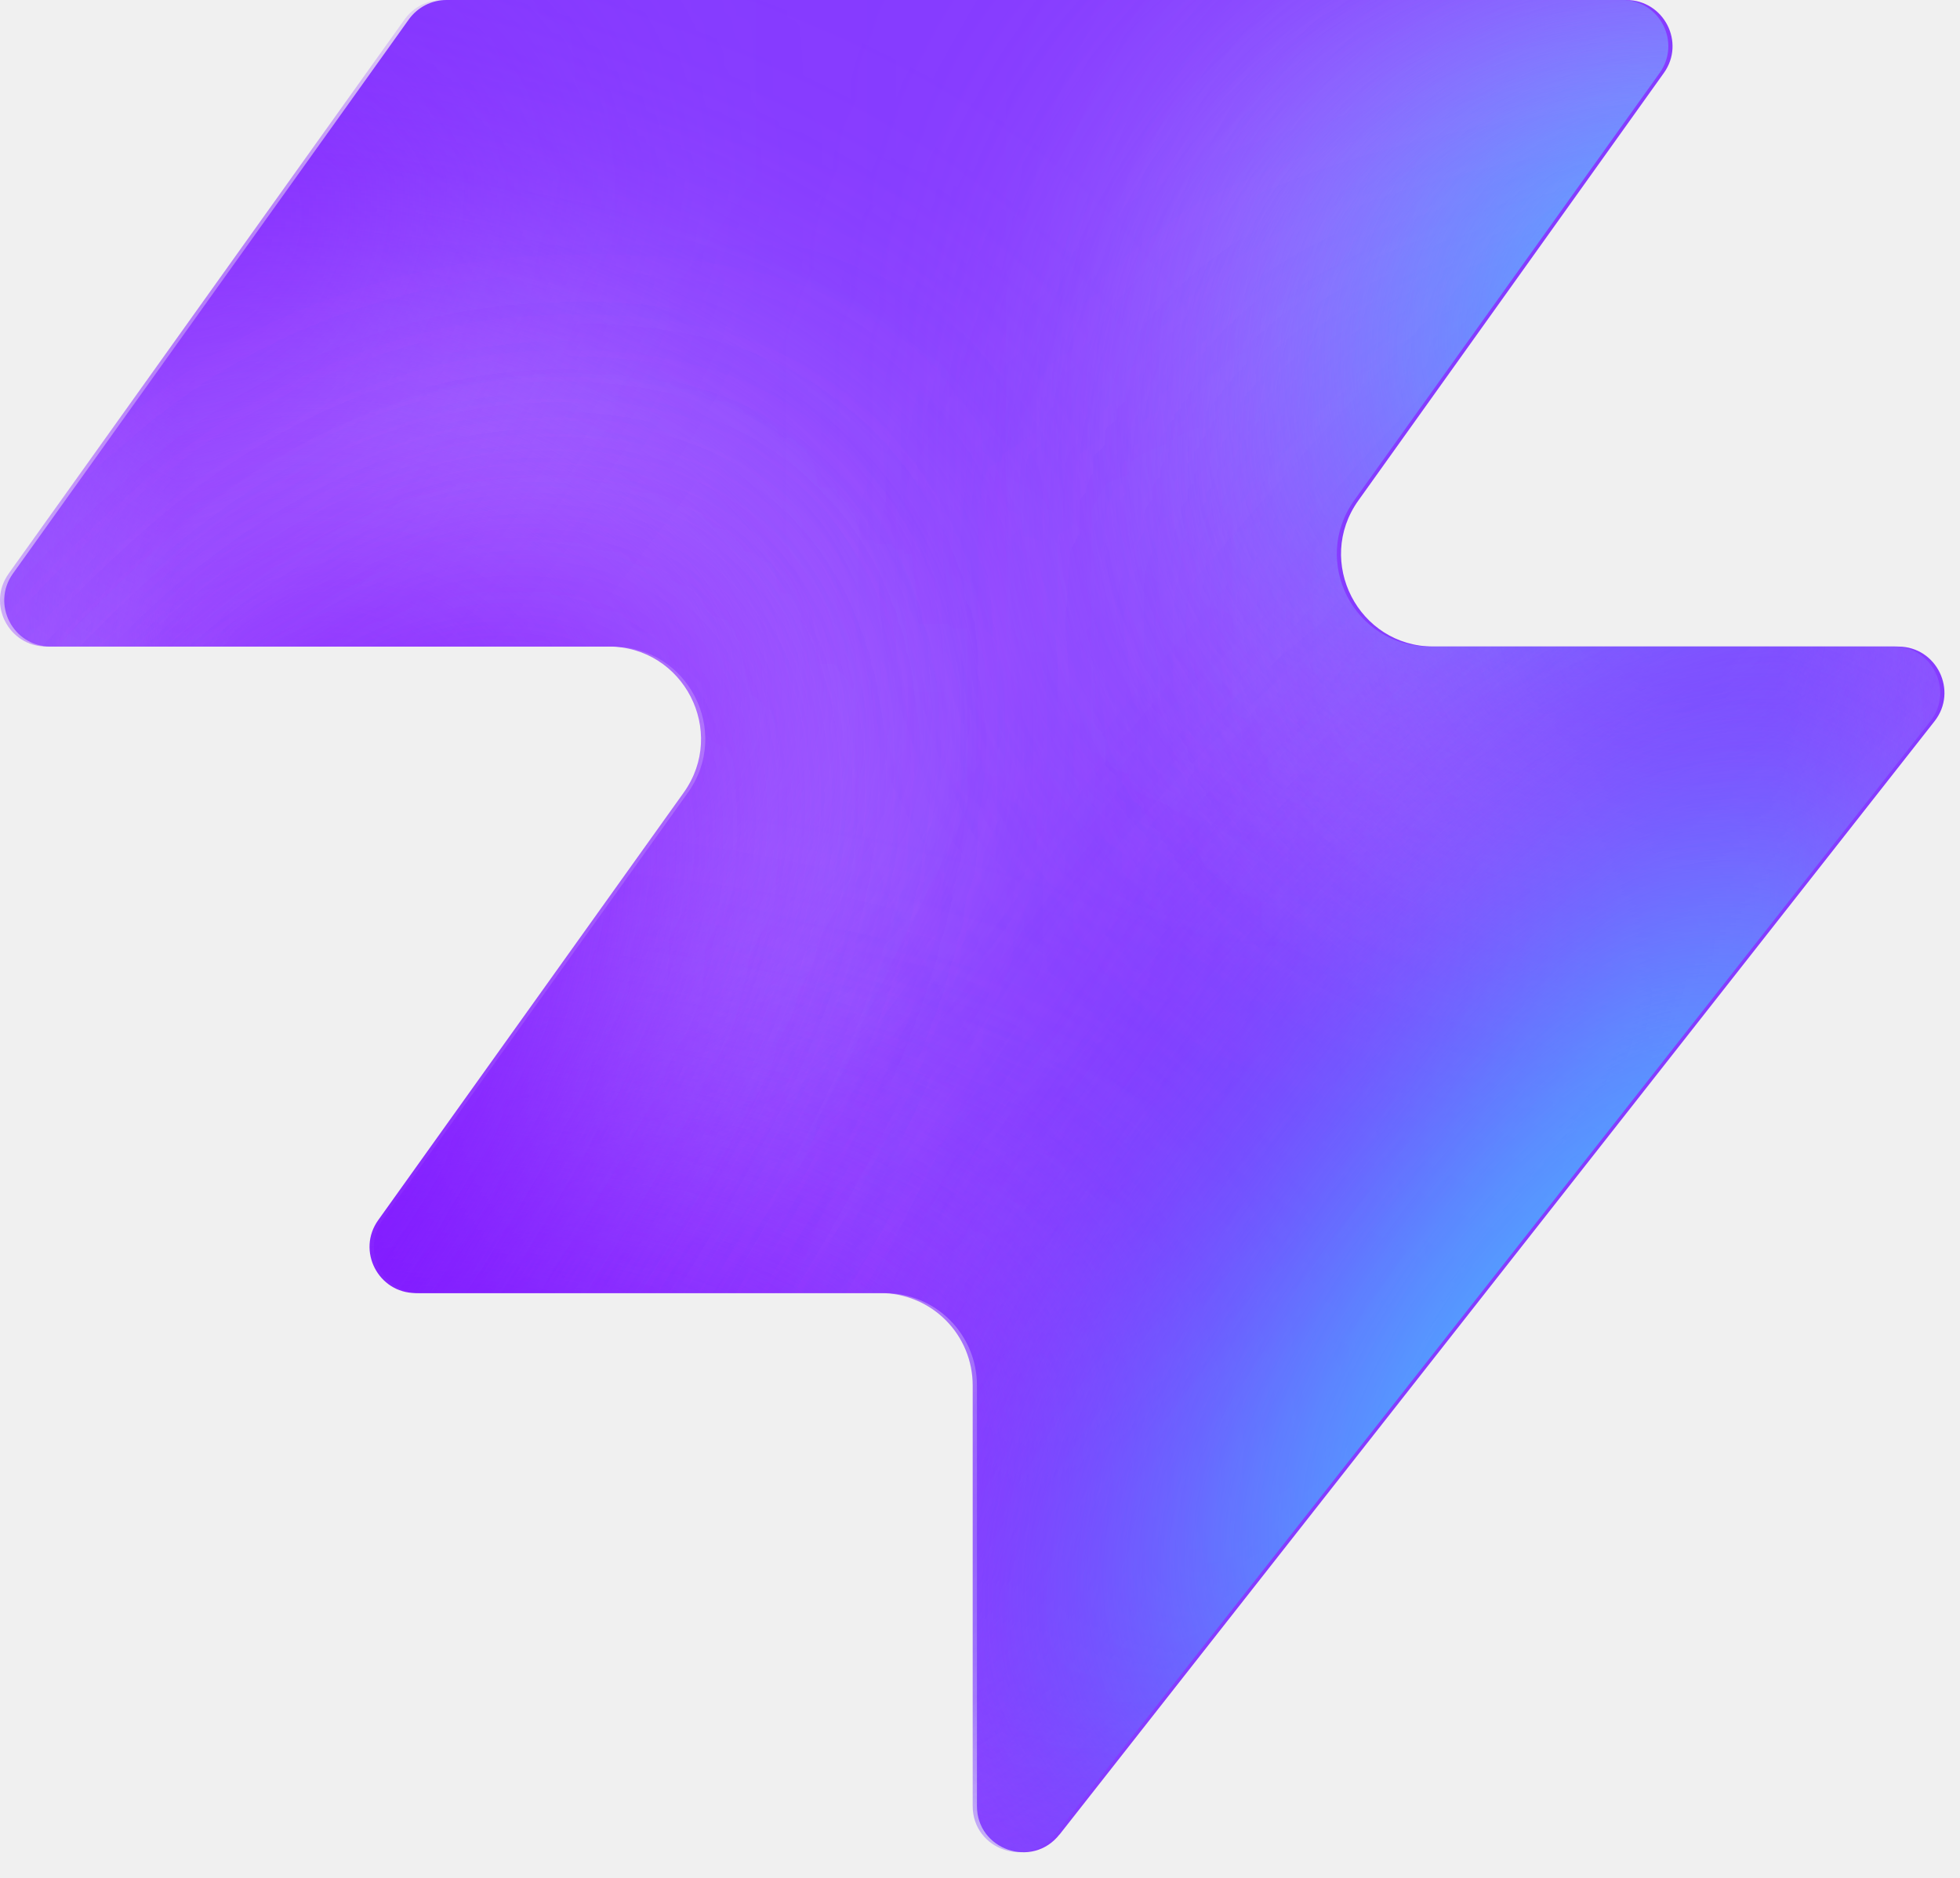
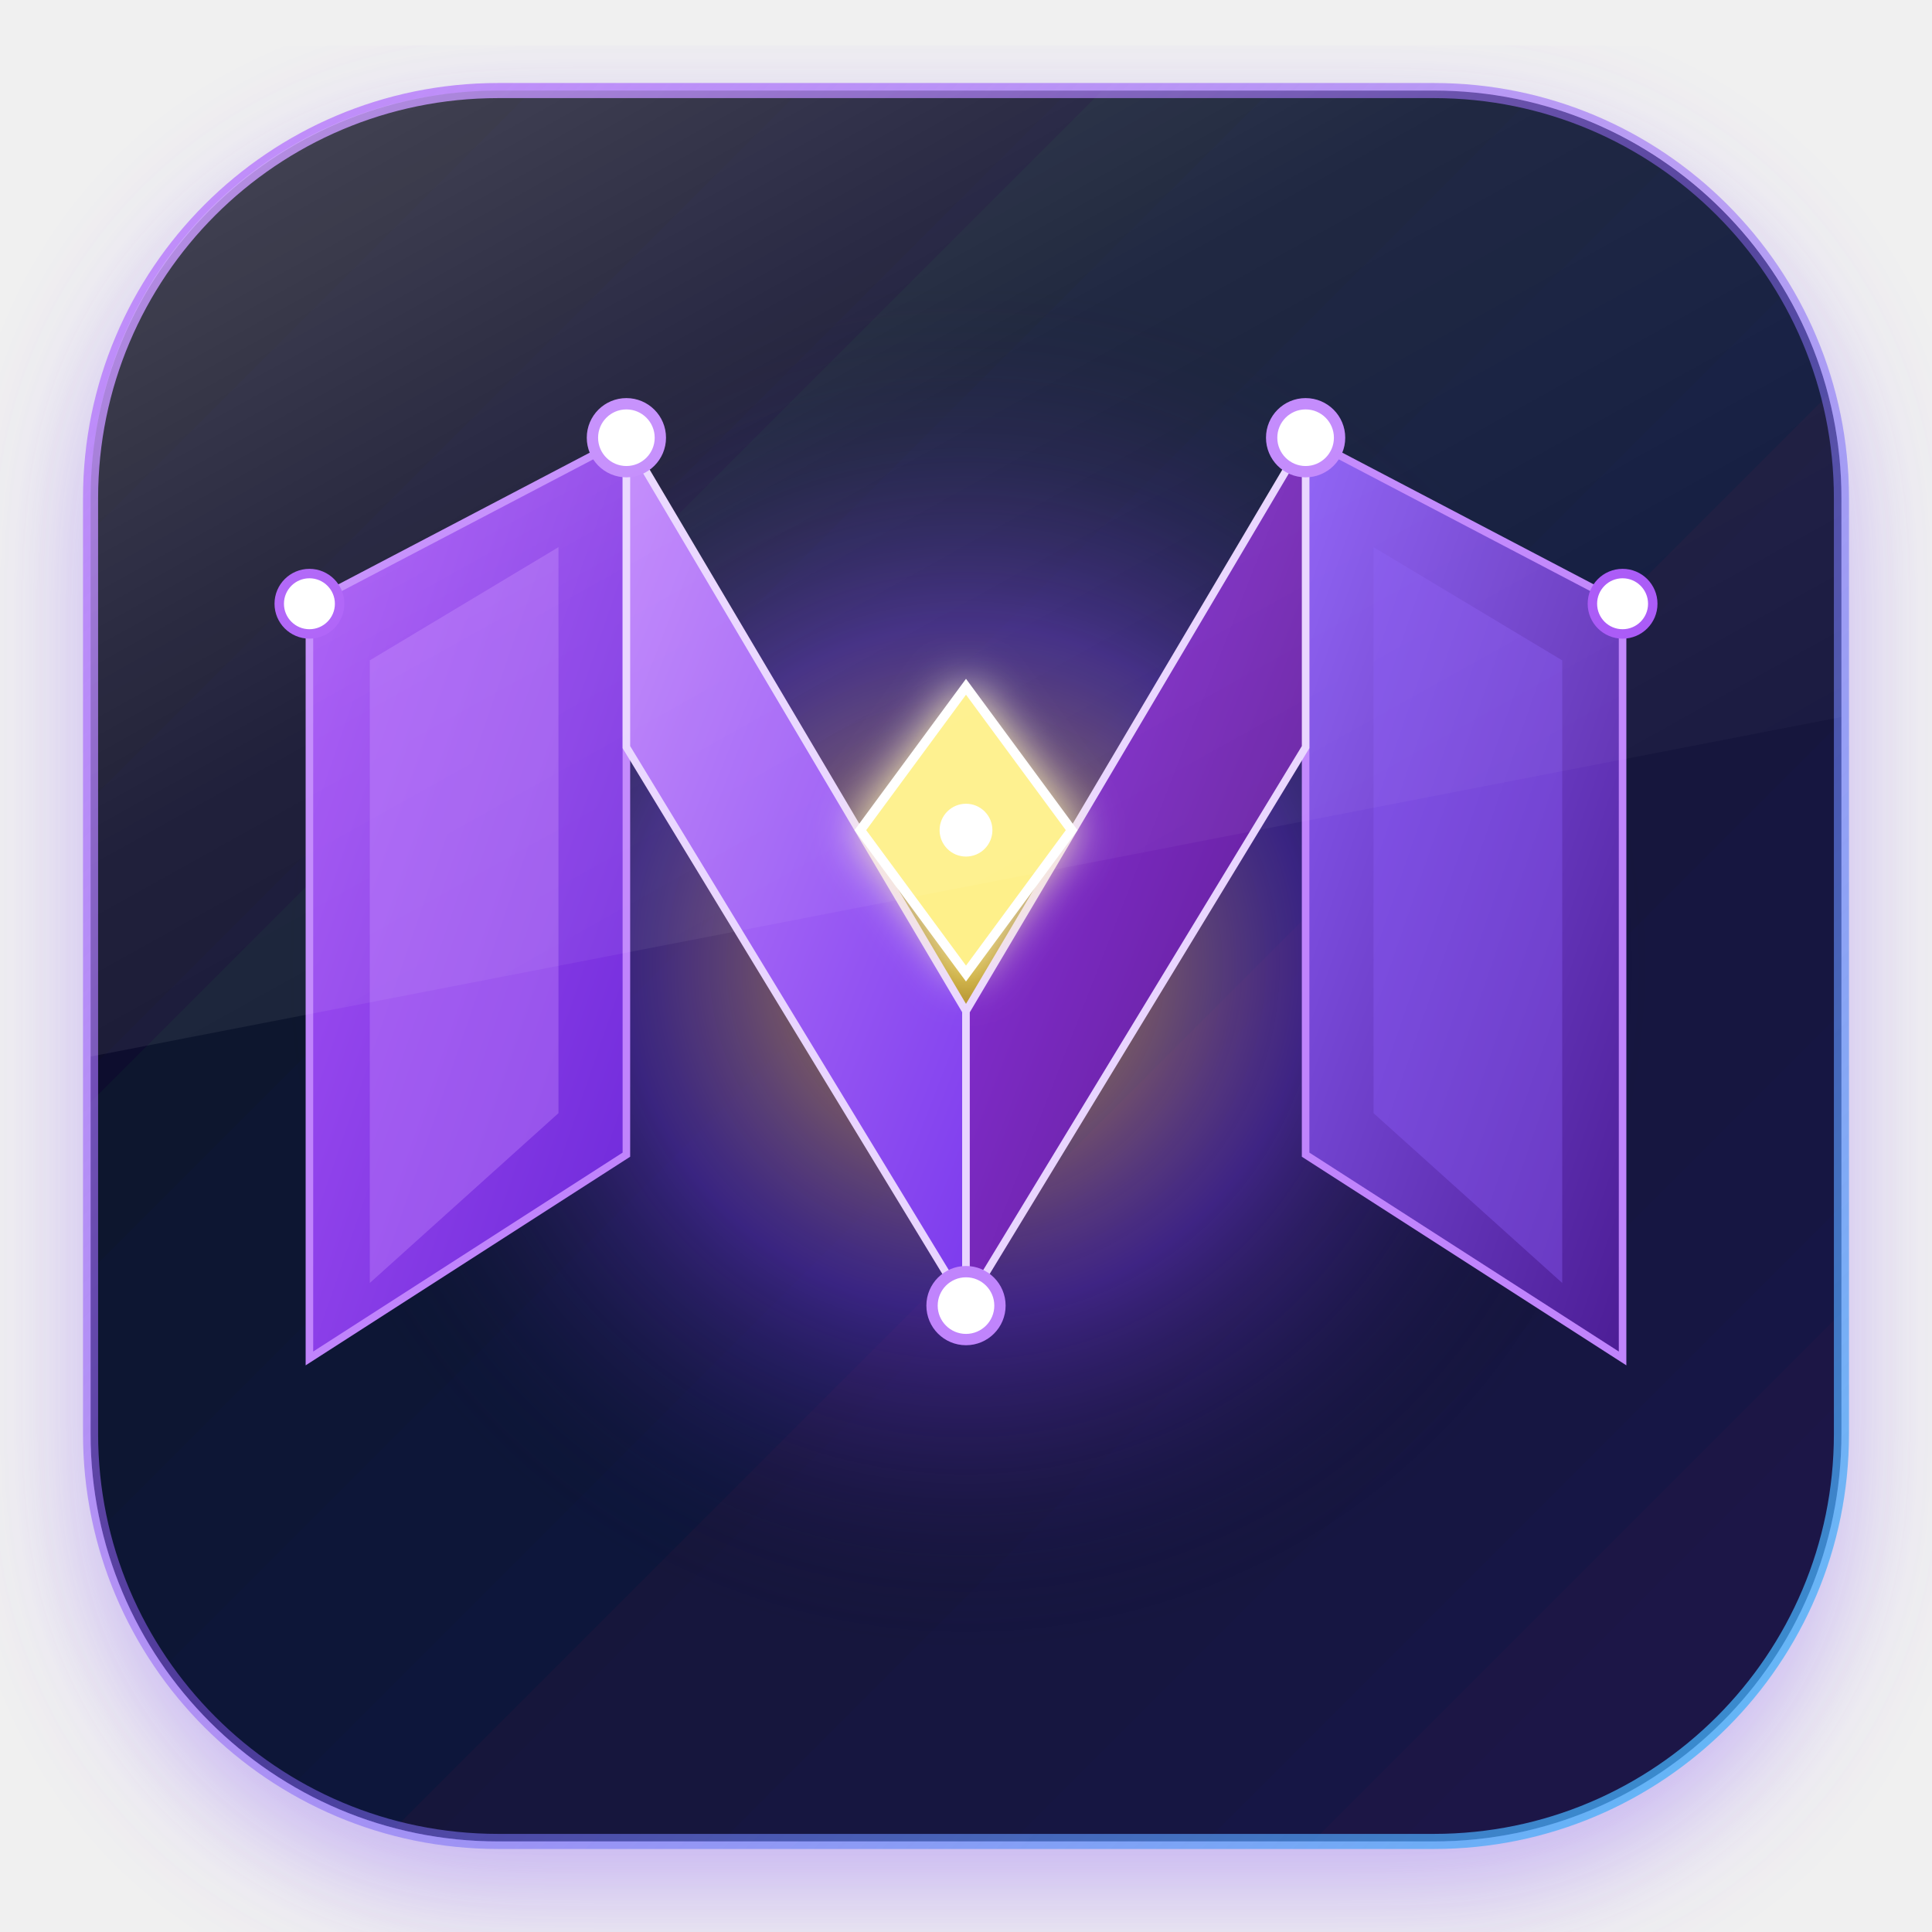
- <svg xmlns="http://www.w3.org/2000/svg" width="48" height="46" fill="none" viewBox="0 0 48 46">
-   <path fill="#863bff" d="M25.946 44.938c-.664.845-2.021.375-2.021-.698V33.937a2.26 2.26 0 0 0-2.262-2.262H10.287c-.92 0-1.456-1.04-.92-1.788l7.48-10.471c1.07-1.497 0-3.578-1.842-3.578H1.237c-.92 0-1.456-1.04-.92-1.788L10.013.474c.214-.297.556-.474.92-.474h28.894c.92 0 1.456 1.04.92 1.788l-7.48 10.471c-1.07 1.498 0 3.579 1.842 3.579h11.377c.943 0 1.473 1.088.89 1.83L25.947 44.94z" style="fill:#863bff;fill:color(display-p3 .525 .23 1);fill-opacity:1" />
-   <mask id="a" width="48" height="46" x="0" y="0" maskUnits="userSpaceOnUse" style="mask-type:alpha">
-     <path fill="#000" d="M25.842 44.938c-.664.844-2.021.375-2.021-.698V33.937a2.26 2.26 0 0 0-2.262-2.262H10.183c-.92 0-1.456-1.04-.92-1.788l7.48-10.471c1.07-1.498 0-3.579-1.842-3.579H1.133c-.92 0-1.456-1.04-.92-1.787L9.91.473c.214-.297.556-.474.92-.474h28.894c.92 0 1.456 1.04.92 1.788l-7.48 10.471c-1.07 1.498 0 3.578 1.842 3.578h11.377c.943 0 1.473 1.088.89 1.832L25.843 44.94z" style="fill:#000;fill-opacity:1" />
-   </mask>
-   <g mask="url(#a)">
-     <g filter="url(#b)">
-       <ellipse cx="5.508" cy="14.704" fill="#ede6ff" rx="5.508" ry="14.704" style="fill:#ede6ff;fill:color(display-p3 .927 .903 1);fill-opacity:1" transform="matrix(.00324 1 1 -.00324 -4.47 31.516)" />
-     </g>
-     <g filter="url(#c)">
-       <ellipse cx="10.399" cy="29.851" fill="#ede6ff" rx="10.399" ry="29.851" style="fill:#ede6ff;fill:color(display-p3 .927 .903 1);fill-opacity:1" transform="matrix(.00324 1 1 -.00324 -39.328 7.883)" />
-     </g>
-     <g filter="url(#d)">
-       <ellipse cx="5.508" cy="30.487" fill="#7e14ff" rx="5.508" ry="30.487" style="fill:#7e14ff;fill:color(display-p3 .492 .077 1);fill-opacity:1" transform="rotate(89.814 -25.913 -14.639)scale(1 -1)" />
-     </g>
-     <g filter="url(#e)">
-       <ellipse cx="5.508" cy="30.599" fill="#7e14ff" rx="5.508" ry="30.599" style="fill:#7e14ff;fill:color(display-p3 .492 .077 1);fill-opacity:1" transform="rotate(89.814 -32.644 -3.334)scale(1 -1)" />
-     </g>
-     <g filter="url(#f)">
-       <ellipse cx="5.508" cy="30.599" fill="#7e14ff" rx="5.508" ry="30.599" style="fill:#7e14ff;fill:color(display-p3 .492 .077 1);fill-opacity:1" transform="matrix(.00324 1 1 -.00324 -34.34 30.47)" />
-     </g>
-     <g filter="url(#g)">
-       <ellipse cx="14.072" cy="22.078" fill="#ede6ff" rx="14.072" ry="22.078" style="fill:#ede6ff;fill:color(display-p3 .927 .903 1);fill-opacity:1" transform="rotate(93.35 24.506 48.493)scale(-1 1)" />
-     </g>
-     <g filter="url(#h)">
-       <ellipse cx="3.47" cy="21.501" fill="#7e14ff" rx="3.47" ry="21.501" style="fill:#7e14ff;fill:color(display-p3 .492 .077 1);fill-opacity:1" transform="rotate(89.009 28.708 47.59)scale(-1 1)" />
-     </g>
-     <g filter="url(#i)">
-       <ellipse cx="3.47" cy="21.501" fill="#7e14ff" rx="3.47" ry="21.501" style="fill:#7e14ff;fill:color(display-p3 .492 .077 1);fill-opacity:1" transform="rotate(89.009 28.708 47.59)scale(-1 1)" />
-     </g>
-     <g filter="url(#j)">
-       <ellipse cx=".387" cy="8.972" fill="#7e14ff" rx="4.407" ry="29.108" style="fill:#7e14ff;fill:color(display-p3 .492 .077 1);fill-opacity:1" transform="rotate(39.51 .387 8.972)" />
-     </g>
-     <g filter="url(#k)">
-       <ellipse cx="47.523" cy="-6.092" fill="#7e14ff" rx="4.407" ry="29.108" style="fill:#7e14ff;fill:color(display-p3 .492 .077 1);fill-opacity:1" transform="rotate(37.892 47.523 -6.092)" />
-     </g>
-     <g filter="url(#l)">
-       <ellipse cx="41.412" cy="6.333" fill="#47bfff" rx="5.971" ry="9.665" style="fill:#47bfff;fill:color(display-p3 .28 .748 1);fill-opacity:1" transform="rotate(37.892 41.412 6.333)" />
-     </g>
-     <g filter="url(#m)">
-       <ellipse cx="-1.879" cy="38.332" fill="#7e14ff" rx="4.407" ry="29.108" style="fill:#7e14ff;fill:color(display-p3 .492 .077 1);fill-opacity:1" transform="rotate(37.892 -1.88 38.332)" />
-     </g>
-     <g filter="url(#n)">
-       <ellipse cx="-1.879" cy="38.332" fill="#7e14ff" rx="4.407" ry="29.108" style="fill:#7e14ff;fill:color(display-p3 .492 .077 1);fill-opacity:1" transform="rotate(37.892 -1.88 38.332)" />
-     </g>
-     <g filter="url(#o)">
-       <ellipse cx="35.651" cy="29.907" fill="#7e14ff" rx="4.407" ry="29.108" style="fill:#7e14ff;fill:color(display-p3 .492 .077 1);fill-opacity:1" transform="rotate(37.892 35.651 29.907)" />
-     </g>
-     <g filter="url(#p)">
-       <ellipse cx="38.418" cy="32.4" fill="#47bfff" rx="5.971" ry="15.297" style="fill:#47bfff;fill:color(display-p3 .28 .748 1);fill-opacity:1" transform="rotate(37.892 38.418 32.4)" />
-     </g>
-   </g>
+ <svg xmlns="http://www.w3.org/2000/svg" viewBox="0 0 512 512" width="512" height="512">
  <defs>
-     <filter id="b" width="60.045" height="41.654" x="-19.77" y="16.149" color-interpolation-filters="sRGB" filterUnits="userSpaceOnUse">
-       <feFlood flood-opacity="0" result="BackgroundImageFix" />
-       <feBlend in="SourceGraphic" in2="BackgroundImageFix" result="shape" />
-       <feGaussianBlur result="effect1_foregroundBlur_2002_17158" stdDeviation="7.659" />
+     <linearGradient id="cosmicBg" x1="0%" y1="0%" x2="100%" y2="100%">
+       <stop offset="0%" stop-color="#070A1E" />
+       <stop offset="50%" stop-color="#0F1738" />
+       <stop offset="100%" stop-color="#1E124A" />
+     </linearGradient>
+     <linearGradient id="borderGlow" x1="0%" y1="0%" x2="100%" y2="100%">
+       <stop offset="0%" stop-color="#C084FC" stop-opacity="0.9" />
+       <stop offset="50%" stop-color="#8B5CF6" stop-opacity="0.5" />
+       <stop offset="100%" stop-color="#38BDF8" stop-opacity="0.8" />
+     </linearGradient>
+     <linearGradient id="wingLeft" x1="0%" y1="0%" x2="100%" y2="100%">
+       <stop offset="0%" stop-color="#A855F7" />
+       <stop offset="100%" stop-color="#6D28D9" />
+     </linearGradient>
+     <linearGradient id="wingRight" x1="0%" y1="0%" x2="100%" y2="100%">
+       <stop offset="0%" stop-color="#8B5CF6" />
+       <stop offset="100%" stop-color="#4C1D95" />
+     </linearGradient>
+     <linearGradient id="centerLeft" x1="0%" y1="0%" x2="100%" y2="100%">
+       <stop offset="0%" stop-color="#C084FC" />
+       <stop offset="100%" stop-color="#7C3AED" />
+     </linearGradient>
+     <linearGradient id="centerRight" x1="0%" y1="0%" x2="100%" y2="100%">
+       <stop offset="0%" stop-color="#9333EA" />
+       <stop offset="100%" stop-color="#581C87" />
+     </linearGradient>
+     <radialGradient id="coreAura" cx="50%" cy="50%" r="50%">
+       <stop offset="0%" stop-color="#FACC15" stop-opacity="0.8" />
+       <stop offset="50%" stop-color="#7C3AED" stop-opacity="0.4" />
+       <stop offset="100%" stop-color="#070A1E" stop-opacity="0" />
+     </radialGradient>
+     <linearGradient id="specularSheen" x1="0%" y1="0%" x2="100%" y2="100%">
+       <stop offset="0%" stop-color="#FFFFFF" stop-opacity="0.25" />
+       <stop offset="40%" stop-color="#FFFFFF" stop-opacity="0.08" />
+       <stop offset="100%" stop-color="#FFFFFF" stop-opacity="0" />
+     </linearGradient>
+     <filter id="neonShadow" x="-20%" y="-20%" width="140%" height="140%">
+       <feDropShadow dx="0" dy="12" stdDeviation="16" flood-color="#8B5CF6" flood-opacity="0.45" />
    </filter>
-     <filter id="c" width="90.34" height="51.437" x="-54.613" y="-7.533" color-interpolation-filters="sRGB" filterUnits="userSpaceOnUse">
-       <feFlood flood-opacity="0" result="BackgroundImageFix" />
-       <feBlend in="SourceGraphic" in2="BackgroundImageFix" result="shape" />
-       <feGaussianBlur result="effect1_foregroundBlur_2002_17158" stdDeviation="7.659" />
-     </filter>
-     <filter id="d" width="79.355" height="29.4" x="-49.64" y="2.03" color-interpolation-filters="sRGB" filterUnits="userSpaceOnUse">
-       <feFlood flood-opacity="0" result="BackgroundImageFix" />
-       <feBlend in="SourceGraphic" in2="BackgroundImageFix" result="shape" />
-       <feGaussianBlur result="effect1_foregroundBlur_2002_17158" stdDeviation="4.596" />
-     </filter>
-     <filter id="e" width="79.579" height="29.4" x="-45.045" y="20.029" color-interpolation-filters="sRGB" filterUnits="userSpaceOnUse">
-       <feFlood flood-opacity="0" result="BackgroundImageFix" />
-       <feBlend in="SourceGraphic" in2="BackgroundImageFix" result="shape" />
-       <feGaussianBlur result="effect1_foregroundBlur_2002_17158" stdDeviation="4.596" />
-     </filter>
-     <filter id="f" width="79.579" height="29.4" x="-43.513" y="21.178" color-interpolation-filters="sRGB" filterUnits="userSpaceOnUse">
-       <feFlood flood-opacity="0" result="BackgroundImageFix" />
-       <feBlend in="SourceGraphic" in2="BackgroundImageFix" result="shape" />
-       <feGaussianBlur result="effect1_foregroundBlur_2002_17158" stdDeviation="4.596" />
-     </filter>
-     <filter id="g" width="74.749" height="58.852" x="15.756" y="-17.901" color-interpolation-filters="sRGB" filterUnits="userSpaceOnUse">
-       <feFlood flood-opacity="0" result="BackgroundImageFix" />
-       <feBlend in="SourceGraphic" in2="BackgroundImageFix" result="shape" />
-       <feGaussianBlur result="effect1_foregroundBlur_2002_17158" stdDeviation="7.659" />
-     </filter>
-     <filter id="h" width="61.377" height="25.362" x="23.548" y="2.284" color-interpolation-filters="sRGB" filterUnits="userSpaceOnUse">
-       <feFlood flood-opacity="0" result="BackgroundImageFix" />
-       <feBlend in="SourceGraphic" in2="BackgroundImageFix" result="shape" />
-       <feGaussianBlur result="effect1_foregroundBlur_2002_17158" stdDeviation="4.596" />
-     </filter>
-     <filter id="i" width="61.377" height="25.362" x="23.548" y="2.284" color-interpolation-filters="sRGB" filterUnits="userSpaceOnUse">
-       <feFlood flood-opacity="0" result="BackgroundImageFix" />
-       <feBlend in="SourceGraphic" in2="BackgroundImageFix" result="shape" />
-       <feGaussianBlur result="effect1_foregroundBlur_2002_17158" stdDeviation="4.596" />
-     </filter>
-     <filter id="j" width="56.045" height="63.649" x="-27.636" y="-22.853" color-interpolation-filters="sRGB" filterUnits="userSpaceOnUse">
-       <feFlood flood-opacity="0" result="BackgroundImageFix" />
-       <feBlend in="SourceGraphic" in2="BackgroundImageFix" result="shape" />
-       <feGaussianBlur result="effect1_foregroundBlur_2002_17158" stdDeviation="4.596" />
-     </filter>
-     <filter id="k" width="54.814" height="64.646" x="20.116" y="-38.415" color-interpolation-filters="sRGB" filterUnits="userSpaceOnUse">
-       <feFlood flood-opacity="0" result="BackgroundImageFix" />
-       <feBlend in="SourceGraphic" in2="BackgroundImageFix" result="shape" />
-       <feGaussianBlur result="effect1_foregroundBlur_2002_17158" stdDeviation="4.596" />
-     </filter>
-     <filter id="l" width="33.541" height="35.313" x="24.641" y="-11.323" color-interpolation-filters="sRGB" filterUnits="userSpaceOnUse">
-       <feFlood flood-opacity="0" result="BackgroundImageFix" />
-       <feBlend in="SourceGraphic" in2="BackgroundImageFix" result="shape" />
-       <feGaussianBlur result="effect1_foregroundBlur_2002_17158" stdDeviation="4.596" />
-     </filter>
-     <filter id="m" width="54.814" height="64.646" x="-29.286" y="6.009" color-interpolation-filters="sRGB" filterUnits="userSpaceOnUse">
-       <feFlood flood-opacity="0" result="BackgroundImageFix" />
-       <feBlend in="SourceGraphic" in2="BackgroundImageFix" result="shape" />
-       <feGaussianBlur result="effect1_foregroundBlur_2002_17158" stdDeviation="4.596" />
-     </filter>
-     <filter id="n" width="54.814" height="64.646" x="-29.286" y="6.009" color-interpolation-filters="sRGB" filterUnits="userSpaceOnUse">
-       <feFlood flood-opacity="0" result="BackgroundImageFix" />
-       <feBlend in="SourceGraphic" in2="BackgroundImageFix" result="shape" />
-       <feGaussianBlur result="effect1_foregroundBlur_2002_17158" stdDeviation="4.596" />
-     </filter>
-     <filter id="o" width="54.814" height="64.646" x="8.244" y="-2.416" color-interpolation-filters="sRGB" filterUnits="userSpaceOnUse">
-       <feFlood flood-opacity="0" result="BackgroundImageFix" />
-       <feBlend in="SourceGraphic" in2="BackgroundImageFix" result="shape" />
-       <feGaussianBlur result="effect1_foregroundBlur_2002_17158" stdDeviation="4.596" />
-     </filter>
-     <filter id="p" width="39.409" height="43.623" x="18.713" y="10.588" color-interpolation-filters="sRGB" filterUnits="userSpaceOnUse">
-       <feFlood flood-opacity="0" result="BackgroundImageFix" />
-       <feBlend in="SourceGraphic" in2="BackgroundImageFix" result="shape" />
-       <feGaussianBlur result="effect1_foregroundBlur_2002_17158" stdDeviation="4.596" />
+     <filter id="coreSpark" x="-50%" y="-50%" width="200%" height="200%">
+       <feGaussianBlur in="SourceGraphic" stdDeviation="6" />
+       <feMerge>
+         <feMergeNode />
+         <feMergeNode in="SourceGraphic" />
+       </feMerge>
    </filter>
  </defs>
+   <rect x="24" y="24" width="464" height="464" rx="108" fill="url(#cosmicBg)" filter="url(#neonShadow)" />
+   <circle cx="256" cy="256" r="180" fill="url(#coreAura)" />
+   <rect x="24" y="24" width="464" height="464" rx="108" fill="none" stroke="url(#borderGlow)" stroke-width="4" />
+   <polygon points="82,360 82,160 166,116 166,306" fill="url(#wingLeft)" stroke="#C084FC" stroke-width="2" />
+   <polygon points="98,340 98,175 148,145 148,295" fill="#C084FC" fill-opacity="0.4" />
+   <polygon points="430,360 430,160 346,116 346,306" fill="url(#wingRight)" stroke="#C084FC" stroke-width="2" />
+   <polygon points="414,340 414,175 364,145 364,295" fill="#8B5CF6" fill-opacity="0.4" />
+   <polygon points="166,116 256,268 256,346 166,198" fill="url(#centerLeft)" stroke="#E9D5FF" stroke-width="2" />
+   <polygon points="346,116 256,268 256,346 346,198" fill="url(#centerRight)" stroke="#E9D5FF" stroke-width="2" />
+   <g filter="url(#coreSpark)">
+     <polygon points="256,182 284,220 256,258 228,220" fill="#FEF08A" stroke="#FFFFFF" stroke-width="2.5" />
+     <circle cx="256" cy="220" r="7" fill="#FFFFFF" />
+   </g>
+   <circle cx="166" cy="116" r="9" fill="#FFFFFF" stroke="#C084FC" stroke-width="3" />
+   <circle cx="346" cy="116" r="9" fill="#FFFFFF" stroke="#C084FC" stroke-width="3" />
+   <circle cx="82" cy="160" r="8" fill="#FFFFFF" stroke="#A855F7" stroke-width="2.5" />
+   <circle cx="430" cy="160" r="8" fill="#FFFFFF" stroke="#A855F7" stroke-width="2.5" />
+   <circle cx="256" cy="346" r="9" fill="#FFFFFF" stroke="#C084FC" stroke-width="3" />
+   <path d="M 24 132 C 24 72 72 24 132 24 L 380 24 C 440 24 488 72 488 132 L 488 190 L 24 280 Z" fill="url(#specularSheen)" clip-path="url(#squircleClip)" />
</svg>
